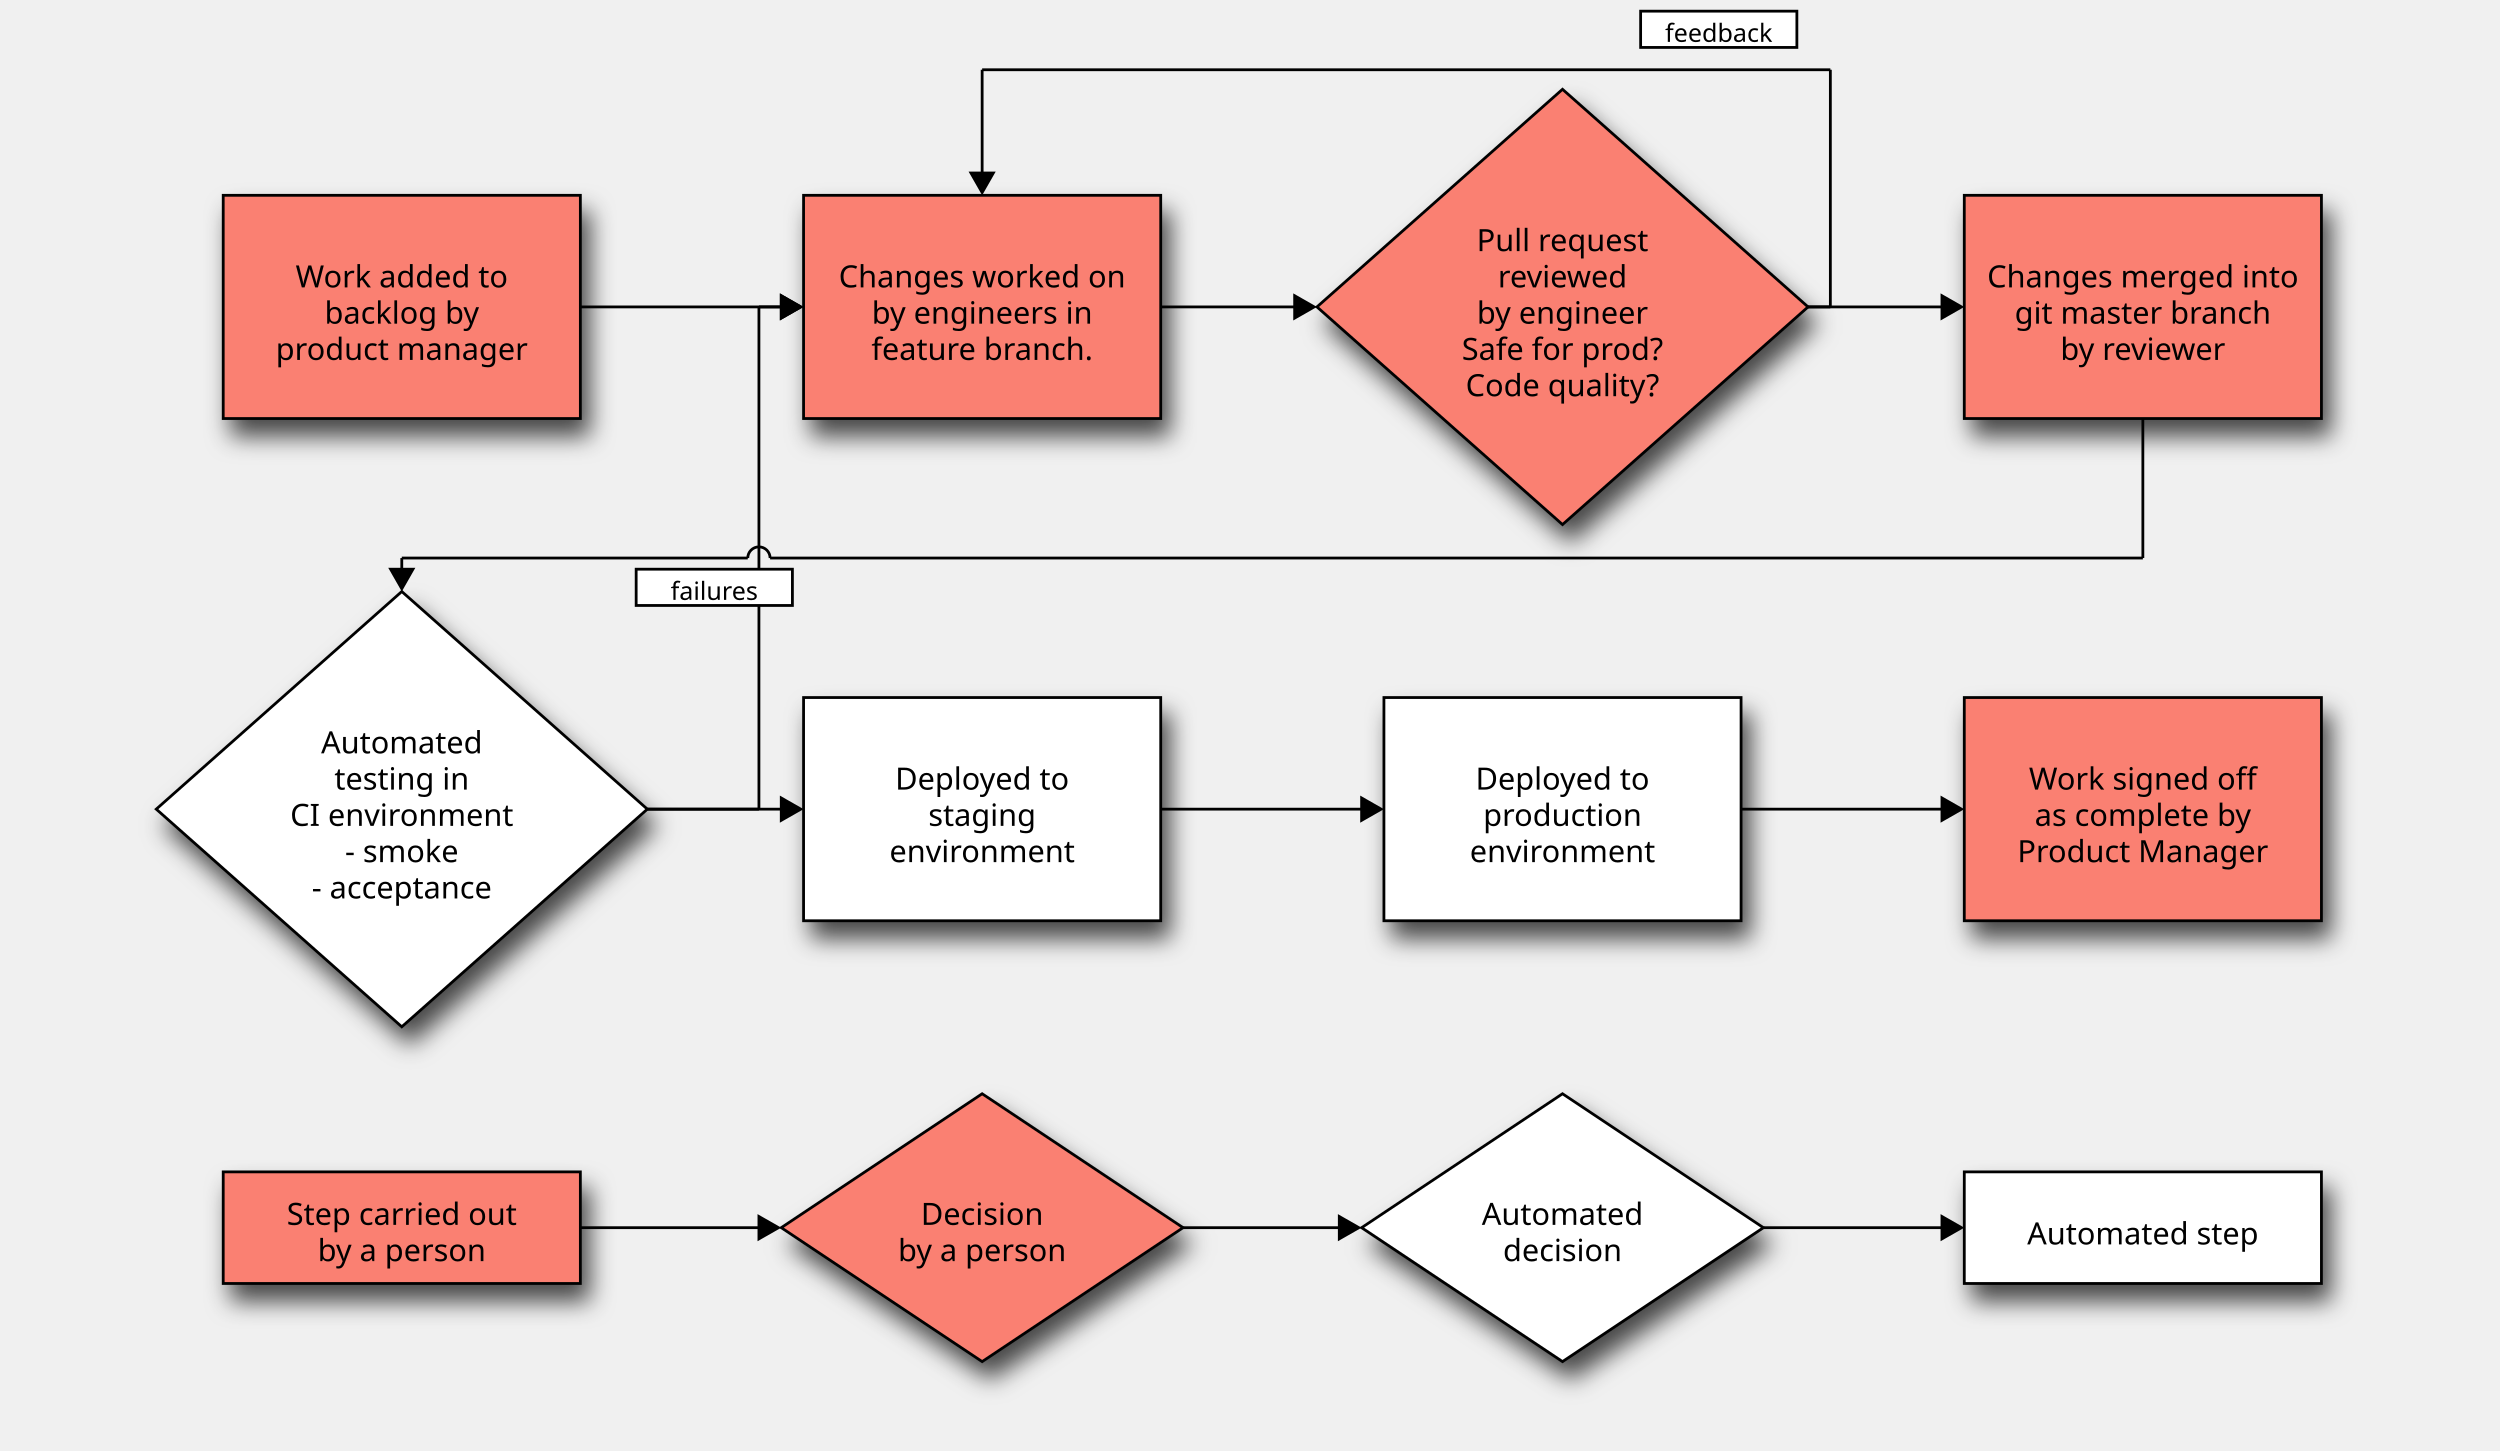
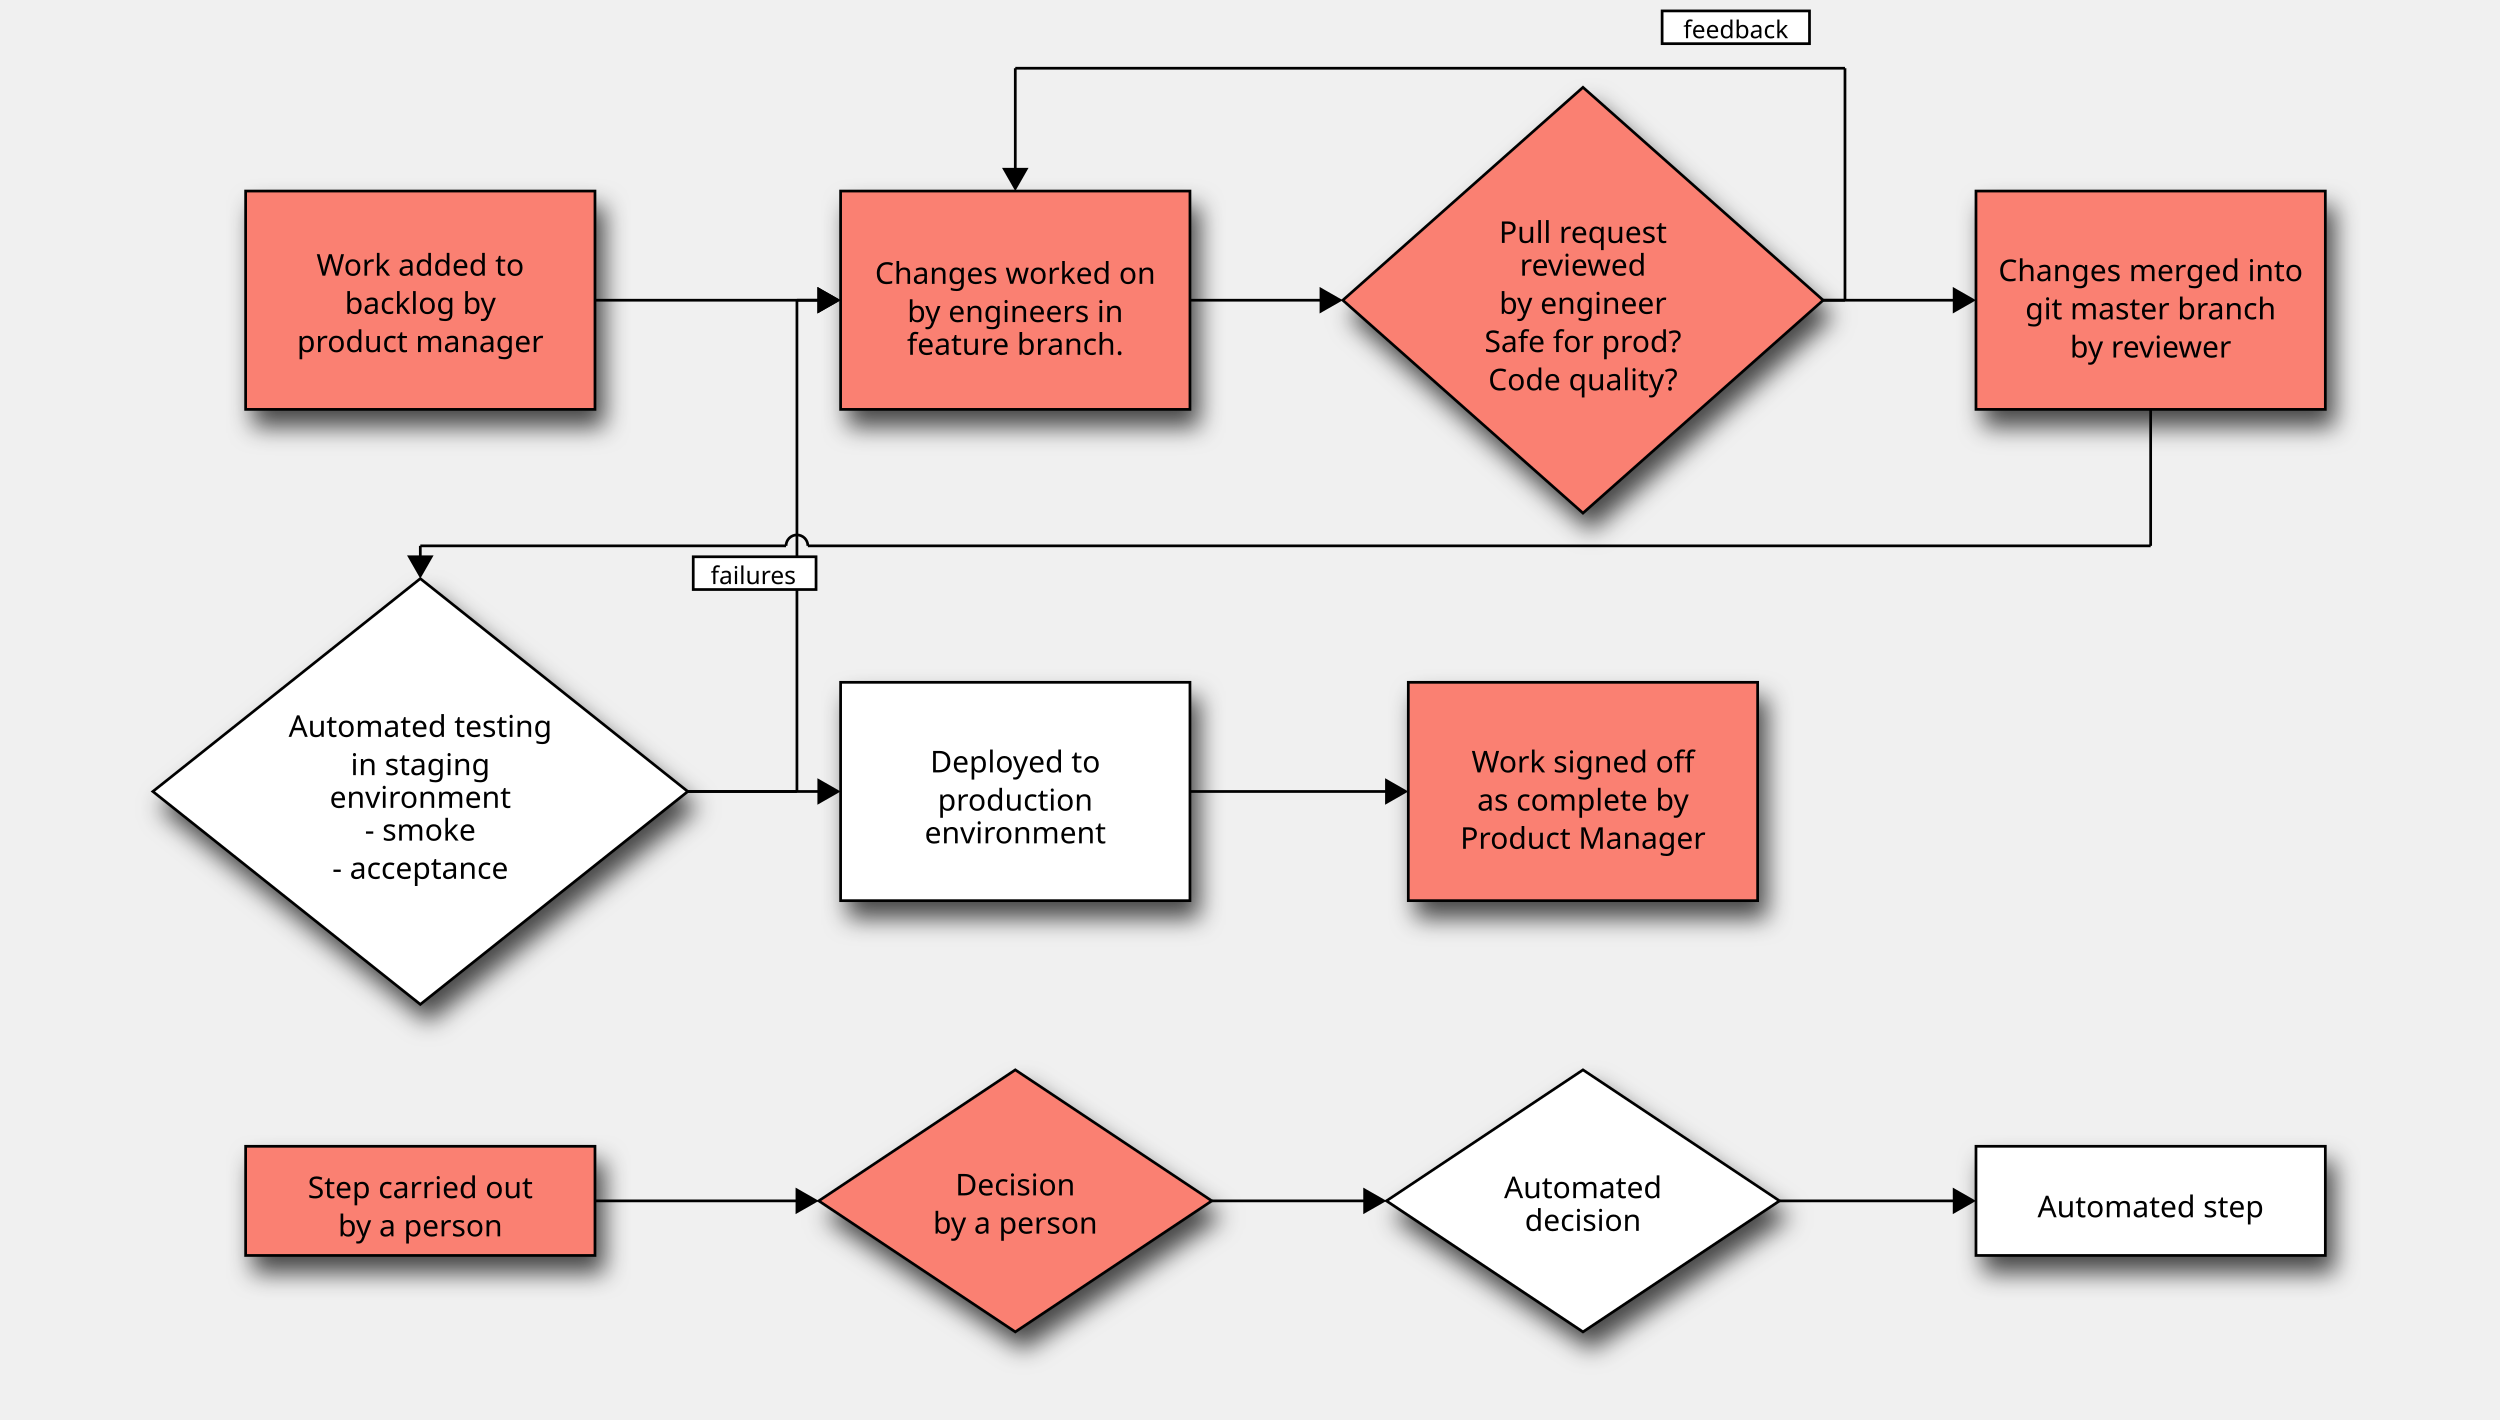
- <svg xmlns="http://www.w3.org/2000/svg" viewBox="0 0 896 520">
+ <svg xmlns="http://www.w3.org/2000/svg" viewBox="0 0 916 520">
  <defs id="defs_block">
    <filter height="1.504" id="filter_blur" width="1.157" x="-0.079" y="-0.252">
      <feGaussianBlur id="feGaussianBlur3780" stdDeviation="4.2" />
    </filter>
  </defs>
-   <rect fill="rgb(0,0,0)" height="80" stroke="rgb(0,0,0)" style="filter:url(#filter_blur);opacity:0.7;fill-opacity:1" width="128" x="83" y="76" />
-   <rect fill="rgb(0,0,0)" height="80" stroke="rgb(0,0,0)" style="filter:url(#filter_blur);opacity:0.7;fill-opacity:1" width="128" x="291" y="76" />
-   <rect fill="rgb(0,0,0)" height="80" stroke="rgb(0,0,0)" style="filter:url(#filter_blur);opacity:0.7;fill-opacity:1" width="128" x="291" y="256" />
-   <rect fill="rgb(0,0,0)" height="80" stroke="rgb(0,0,0)" style="filter:url(#filter_blur);opacity:0.7;fill-opacity:1" width="128" x="707" y="76" />
-   <polygon fill="rgb(0,0,0)" points="563,38 651,116 563,194 475,116 563,38" stroke="rgb(0,0,0)" style="filter:url(#filter_blur);opacity:0.7;fill-opacity:1" />
-   <polygon fill="rgb(0,0,0)" points="147,218 235,296 147,374 59,296 147,218" stroke="rgb(0,0,0)" style="filter:url(#filter_blur);opacity:0.7;fill-opacity:1" />
-   <rect fill="rgb(0,0,0)" height="80" stroke="rgb(0,0,0)" style="filter:url(#filter_blur);opacity:0.7;fill-opacity:1" width="128" x="499" y="256" />
-   <rect fill="rgb(0,0,0)" height="80" stroke="rgb(0,0,0)" style="filter:url(#filter_blur);opacity:0.7;fill-opacity:1" width="128" x="707" y="256" />
-   <rect fill="rgb(0,0,0)" height="40" stroke="rgb(0,0,0)" style="filter:url(#filter_blur);opacity:0.7;fill-opacity:1" width="128" x="83" y="426" />
-   <polygon fill="rgb(0,0,0)" points="355,398 427,446 355,494 283,446 355,398" stroke="rgb(0,0,0)" style="filter:url(#filter_blur);opacity:0.7;fill-opacity:1" />
-   <polygon fill="rgb(0,0,0)" points="563,398 635,446 563,494 491,446 563,398" stroke="rgb(0,0,0)" style="filter:url(#filter_blur);opacity:0.7;fill-opacity:1" />
-   <rect fill="rgb(0,0,0)" height="40" stroke="rgb(0,0,0)" style="filter:url(#filter_blur);opacity:0.7;fill-opacity:1" width="128" x="707" y="426" />
-   <rect fill="rgb(250,128,114)" height="80" stroke="rgb(0,0,0)" width="128" x="80" y="70" />
-   <text fill="rgb(0,0,0)" font-family="sans-serif" font-size="11" font-style="normal" font-weight="normal" text-anchor="middle" textLength="79" x="144" y="103">Work added to</text>
-   <text fill="rgb(0,0,0)" font-family="sans-serif" font-size="11" font-style="normal" font-weight="normal" text-anchor="middle" textLength="61" x="144" y="116">backlog by</text>
-   <text fill="rgb(0,0,0)" font-family="sans-serif" font-size="11" font-style="normal" font-weight="normal" text-anchor="middle" textLength="91" x="144" y="129">product manager</text>
-   <rect fill="rgb(250,128,114)" height="80" stroke="rgb(0,0,0)" width="128" x="288" y="70" />
-   <text fill="rgb(0,0,0)" font-family="sans-serif" font-size="11" font-style="normal" font-weight="normal" text-anchor="middle" textLength="103" x="352" y="103">Changes worked on</text>
-   <text fill="rgb(0,0,0)" font-family="sans-serif" font-size="11" font-style="normal" font-weight="normal" text-anchor="middle" textLength="91" x="352" y="116">by engineers in</text>
-   <text fill="rgb(0,0,0)" font-family="sans-serif" font-size="11" font-style="normal" font-weight="normal" text-anchor="middle" textLength="91" x="352" y="129">feature branch.</text>
-   <rect fill="rgb(255,255,255)" height="80" stroke="rgb(0,0,0)" width="128" x="288" y="250" />
-   <text fill="rgb(0,0,0)" font-family="sans-serif" font-size="11" font-style="normal" font-weight="normal" text-anchor="middle" textLength="67" x="352" y="283">Deployed to</text>
-   <text fill="rgb(0,0,0)" font-family="sans-serif" font-size="11" font-style="normal" font-weight="normal" text-anchor="middle" textLength="43" x="352" y="296">staging</text>
-   <text fill="rgb(0,0,0)" font-family="sans-serif" font-size="11" font-style="normal" font-weight="normal" text-anchor="middle" textLength="67" x="352" y="309">environment</text>
-   <rect fill="rgb(250,128,114)" height="80" stroke="rgb(0,0,0)" width="128" x="704" y="70" />
-   <text fill="rgb(0,0,0)" font-family="sans-serif" font-size="11" font-style="normal" font-weight="normal" text-anchor="middle" textLength="115" x="768" y="103">Changes merged into</text>
-   <text fill="rgb(0,0,0)" font-family="sans-serif" font-size="11" font-style="normal" font-weight="normal" text-anchor="middle" textLength="103" x="768" y="116">git master branch</text>
-   <text fill="rgb(0,0,0)" font-family="sans-serif" font-size="11" font-style="normal" font-weight="normal" text-anchor="middle" textLength="67" x="768" y="129">by reviewer</text>
-   <polygon fill="rgb(250,128,114)" points="560,32 648,110 560,188 472,110 560,32" stroke="rgb(0,0,0)" />
-   <text fill="rgb(0,0,0)" font-family="sans-serif" font-size="11" font-style="normal" font-weight="normal" text-anchor="middle" textLength="73" x="560" y="90">Pull request</text>
-   <text fill="rgb(0,0,0)" font-family="sans-serif" font-size="11" font-style="normal" font-weight="normal" text-anchor="middle" textLength="49" x="560" y="103">reviewed</text>
-   <text fill="rgb(0,0,0)" font-family="sans-serif" font-size="11" font-style="normal" font-weight="normal" text-anchor="middle" textLength="67" x="560" y="116">by engineer</text>
-   <text fill="rgb(0,0,0)" font-family="sans-serif" font-size="11" font-style="normal" font-weight="normal" text-anchor="middle" textLength="85" x="560" y="129">Safe for prod?</text>
-   <text fill="rgb(0,0,0)" font-family="sans-serif" font-size="11" font-style="normal" font-weight="normal" text-anchor="middle" textLength="79" x="560" y="142">Code quality?</text>
-   <polygon fill="rgb(255,255,255)" points="144,212 232,290 144,368 56,290 144,212" stroke="rgb(0,0,0)" />
-   <text fill="rgb(0,0,0)" font-family="sans-serif" font-size="11" font-style="normal" font-weight="normal" text-anchor="middle" textLength="55" x="144" y="270">Automated</text>
-   <text fill="rgb(0,0,0)" font-family="sans-serif" font-size="11" font-style="normal" font-weight="normal" text-anchor="middle" textLength="61" x="144" y="283">testing in</text>
-   <text fill="rgb(0,0,0)" font-family="sans-serif" font-size="11" font-style="normal" font-weight="normal" text-anchor="middle" textLength="85" x="144" y="296">CI environment</text>
-   <text fill="rgb(0,0,0)" font-family="sans-serif" font-size="11" font-style="normal" font-weight="normal" text-anchor="middle" textLength="43" x="144" y="309">- smoke</text>
-   <text fill="rgb(0,0,0)" font-family="sans-serif" font-size="11" font-style="normal" font-weight="normal" text-anchor="middle" textLength="73" x="144" y="322">- acceptance</text>
-   <rect fill="rgb(255,255,255)" height="80" stroke="rgb(0,0,0)" width="128" x="496" y="250" />
-   <text fill="rgb(0,0,0)" font-family="sans-serif" font-size="11" font-style="normal" font-weight="normal" text-anchor="middle" textLength="67" x="560" y="283">Deployed to</text>
-   <text fill="rgb(0,0,0)" font-family="sans-serif" font-size="11" font-style="normal" font-weight="normal" text-anchor="middle" textLength="61" x="560" y="296">production</text>
-   <text fill="rgb(0,0,0)" font-family="sans-serif" font-size="11" font-style="normal" font-weight="normal" text-anchor="middle" textLength="67" x="560" y="309">environment</text>
-   <rect fill="rgb(250,128,114)" height="80" stroke="rgb(0,0,0)" width="128" x="704" y="250" />
-   <text fill="rgb(0,0,0)" font-family="sans-serif" font-size="11" font-style="normal" font-weight="normal" text-anchor="middle" textLength="91" x="768" y="283">Work signed off</text>
-   <text fill="rgb(0,0,0)" font-family="sans-serif" font-size="11" font-style="normal" font-weight="normal" text-anchor="middle" textLength="85" x="768" y="296">as complete by</text>
-   <text fill="rgb(0,0,0)" font-family="sans-serif" font-size="11" font-style="normal" font-weight="normal" text-anchor="middle" textLength="91" x="768" y="309">Product Manager</text>
-   <rect fill="rgb(250,128,114)" height="40" stroke="rgb(0,0,0)" width="128" x="80" y="420" />
-   <text fill="rgb(0,0,0)" font-family="sans-serif" font-size="11" font-style="normal" font-weight="normal" text-anchor="middle" textLength="97" x="144" y="439">Step carried out</text>
-   <text fill="rgb(0,0,0)" font-family="sans-serif" font-size="11" font-style="normal" font-weight="normal" text-anchor="middle" textLength="67" x="144" y="452">by a person</text>
-   <polygon fill="rgb(250,128,114)" points="352,392 424,440 352,488 280,440 352,392" stroke="rgb(0,0,0)" />
-   <text fill="rgb(0,0,0)" font-family="sans-serif" font-size="11" font-style="normal" font-weight="normal" text-anchor="middle" textLength="49" x="352" y="439">Decision</text>
-   <text fill="rgb(0,0,0)" font-family="sans-serif" font-size="11" font-style="normal" font-weight="normal" text-anchor="middle" textLength="67" x="352" y="452">by a person</text>
-   <polygon fill="rgb(255,255,255)" points="560,392 632,440 560,488 488,440 560,392" stroke="rgb(0,0,0)" />
-   <text fill="rgb(0,0,0)" font-family="sans-serif" font-size="11" font-style="normal" font-weight="normal" text-anchor="middle" textLength="55" x="560" y="439">Automated</text>
-   <text fill="rgb(0,0,0)" font-family="sans-serif" font-size="11" font-style="normal" font-weight="normal" text-anchor="middle" textLength="49" x="560" y="452">decision</text>
-   <rect fill="rgb(255,255,255)" height="40" stroke="rgb(0,0,0)" width="128" x="704" y="420" />
-   <text fill="rgb(0,0,0)" font-family="sans-serif" font-size="11" font-style="normal" font-weight="normal" text-anchor="middle" textLength="85" x="768" y="446">Automated step</text>
-   <path d="M 208 110 L 280 110" fill="none" stroke="rgb(0,0,0)" />
-   <polygon fill="rgb(0,0,0)" points="287,110 280,106 280,114 287,110" stroke="rgb(0,0,0)" />
-   <path d="M 416 110 L 464 110" fill="none" stroke="rgb(0,0,0)" />
-   <polygon fill="rgb(0,0,0)" points="471,110 464,106 464,114 471,110" stroke="rgb(0,0,0)" />
-   <path d="M 648 110 L 656 110" fill="none" stroke="rgb(0,0,0)" />
-   <path d="M 656 110 L 656 25" fill="none" stroke="rgb(0,0,0)" />
-   <path d="M 352 25 L 656 25" fill="none" stroke="rgb(0,0,0)" />
-   <path d="M 352 25 L 352 62" fill="none" stroke="rgb(0,0,0)" />
-   <polygon fill="rgb(0,0,0)" points="352,69 348,62 356,62 352,69" stroke="rgb(0,0,0)" />
-   <path d="M 648 110 L 696 110" fill="none" stroke="rgb(0,0,0)" />
-   <polygon fill="rgb(0,0,0)" points="703,110 696,106 696,114 703,110" stroke="rgb(0,0,0)" />
-   <path d="M 768 150 L 768 200" fill="none" stroke="rgb(0,0,0)" />
-   <path d="M 144 200 L 268 200" fill="none" stroke="rgb(0,0,0)" />
-   <path d="M 268.0 200.0 A4,4 0 0 1 276.0 200.0" fill="none" stroke="rgb(0,0,0)" />
-   <path d="M 276 200 L 768 200" fill="none" stroke="rgb(0,0,0)" />
-   <path d="M 144 200 L 144 204" fill="none" stroke="rgb(0,0,0)" />
-   <polygon fill="rgb(0,0,0)" points="144,211 140,204 148,204 144,211" stroke="rgb(0,0,0)" />
-   <path d="M 232 290 L 272 290" fill="none" stroke="rgb(0,0,0)" />
-   <path d="M 272 290 L 272 110" fill="none" stroke="rgb(0,0,0)" />
-   <path d="M 272 110 L 280 110" fill="none" stroke="rgb(0,0,0)" />
-   <polygon fill="rgb(0,0,0)" points="287,110 280,106 280,114 287,110" stroke="rgb(0,0,0)" />
-   <path d="M 232 290 L 280 290" fill="none" stroke="rgb(0,0,0)" />
-   <polygon fill="rgb(0,0,0)" points="287,290 280,286 280,294 287,290" stroke="rgb(0,0,0)" />
-   <path d="M 416 290 L 488 290" fill="none" stroke="rgb(0,0,0)" />
-   <polygon fill="rgb(0,0,0)" points="495,290 488,286 488,294 495,290" stroke="rgb(0,0,0)" />
-   <path d="M 624 290 L 696 290" fill="none" stroke="rgb(0,0,0)" />
-   <polygon fill="rgb(0,0,0)" points="703,290 696,286 696,294 703,290" stroke="rgb(0,0,0)" />
-   <path d="M 208 440 L 272 440" fill="none" stroke="rgb(0,0,0)" />
-   <polygon fill="rgb(0,0,0)" points="279,440 272,436 272,444 279,440" stroke="rgb(0,0,0)" />
-   <path d="M 424 440 L 480 440" fill="none" stroke="rgb(0,0,0)" />
-   <polygon fill="rgb(0,0,0)" points="487,440 480,436 480,444 487,440" stroke="rgb(0,0,0)" />
-   <path d="M 632 440 L 696 440" fill="none" stroke="rgb(0,0,0)" />
-   <polygon fill="rgb(0,0,0)" points="703,440 696,436 696,444 703,440" stroke="rgb(0,0,0)" />
-   <rect fill="white" height="13" stroke="rgb(0,0,0)" width="56" x="588" y="4" />
-   <text fill="rgb(0,0,0)" font-family="sans-serif" font-size="9" font-style="normal" font-weight="normal" text-anchor="middle" textLength="40" x="616" y="15">feedback</text>
-   <rect fill="white" height="13" stroke="rgb(0,0,0)" width="56" x="228" y="204" />
-   <text fill="rgb(0,0,0)" font-family="sans-serif" font-size="9" font-style="normal" font-weight="normal" text-anchor="middle" textLength="40" x="256" y="215">failures</text>
+   <rect fill="rgb(0,0,0)" height="80" stroke="rgb(0,0,0)" style="filter:url(#filter_blur);opacity:0.7;fill-opacity:1" width="128" x="93" y="76" />
+   <rect fill="rgb(0,0,0)" height="80" stroke="rgb(0,0,0)" style="filter:url(#filter_blur);opacity:0.7;fill-opacity:1" width="128" x="311" y="76" />
+   <rect fill="rgb(0,0,0)" height="80" stroke="rgb(0,0,0)" style="filter:url(#filter_blur);opacity:0.7;fill-opacity:1" width="128" x="311" y="256" />
+   <rect fill="rgb(0,0,0)" height="80" stroke="rgb(0,0,0)" style="filter:url(#filter_blur);opacity:0.7;fill-opacity:1" width="128" x="727" y="76" />
+   <polygon fill="rgb(0,0,0)" points="583,38 671,116 583,194 495,116 583,38" stroke="rgb(0,0,0)" style="filter:url(#filter_blur);opacity:0.7;fill-opacity:1" />
+   <polygon fill="rgb(0,0,0)" points="157,218 255,296 157,374 59,296 157,218" stroke="rgb(0,0,0)" style="filter:url(#filter_blur);opacity:0.7;fill-opacity:1" />
+   <rect fill="rgb(0,0,0)" height="80" stroke="rgb(0,0,0)" style="filter:url(#filter_blur);opacity:0.7;fill-opacity:1" width="128" x="519" y="256" />
+   <rect fill="rgb(0,0,0)" height="40" stroke="rgb(0,0,0)" style="filter:url(#filter_blur);opacity:0.7;fill-opacity:1" width="128" x="93" y="426" />
+   <polygon fill="rgb(0,0,0)" points="375,398 447,446 375,494 303,446 375,398" stroke="rgb(0,0,0)" style="filter:url(#filter_blur);opacity:0.7;fill-opacity:1" />
+   <polygon fill="rgb(0,0,0)" points="583,398 655,446 583,494 511,446 583,398" stroke="rgb(0,0,0)" style="filter:url(#filter_blur);opacity:0.7;fill-opacity:1" />
+   <rect fill="rgb(0,0,0)" height="40" stroke="rgb(0,0,0)" style="filter:url(#filter_blur);opacity:0.7;fill-opacity:1" width="128" x="727" y="426" />
+   <rect fill="rgb(250,128,114)" height="80" stroke="rgb(0,0,0)" width="128" x="90" y="70" />
+   <text fill="rgb(0,0,0)" font-family="sans-serif" font-size="11" font-style="normal" font-weight="normal" text-anchor="middle" textLength="76" x="154" y="101">Work added to</text>
+   <text fill="rgb(0,0,0)" font-family="sans-serif" font-size="11" font-style="normal" font-weight="normal" text-anchor="middle" textLength="54" x="154" y="115">backlog by</text>
+   <text fill="rgb(0,0,0)" font-family="sans-serif" font-size="11" font-style="normal" font-weight="normal" text-anchor="middle" textLength="86" x="154" y="129">product manager</text>
+   <rect fill="rgb(250,128,114)" height="80" stroke="rgb(0,0,0)" width="128" x="308" y="70" />
+   <text fill="rgb(0,0,0)" font-family="sans-serif" font-size="11" font-style="normal" font-weight="normal" text-anchor="middle" textLength="100" x="372" y="104">Changes worked on</text>
+   <text fill="rgb(0,0,0)" font-family="sans-serif" font-size="11" font-style="normal" font-weight="normal" text-anchor="middle" textLength="75" x="372" y="118">by engineers in</text>
+   <text fill="rgb(0,0,0)" font-family="sans-serif" font-size="11" font-style="normal" font-weight="normal" text-anchor="middle" textLength="78" x="372" y="130">feature branch.</text>
+   <rect fill="rgb(255,255,255)" height="80" stroke="rgb(0,0,0)" width="128" x="308" y="250" />
+   <text fill="rgb(0,0,0)" font-family="sans-serif" font-size="11" font-style="normal" font-weight="normal" text-anchor="middle" textLength="61" x="372" y="283">Deployed to</text>
+   <text fill="rgb(0,0,0)" font-family="sans-serif" font-size="11" font-style="normal" font-weight="normal" text-anchor="middle" textLength="52" x="372" y="297">production</text>
+   <text fill="rgb(0,0,0)" font-family="sans-serif" font-size="11" font-style="normal" font-weight="normal" text-anchor="middle" textLength="62" x="372" y="309">environment</text>
+   <rect fill="rgb(250,128,114)" height="80" stroke="rgb(0,0,0)" width="128" x="724" y="70" />
+   <text fill="rgb(0,0,0)" font-family="sans-serif" font-size="11" font-style="normal" font-weight="normal" text-anchor="middle" textLength="108" x="788" y="103">Changes merged into</text>
+   <text fill="rgb(0,0,0)" font-family="sans-serif" font-size="11" font-style="normal" font-weight="normal" text-anchor="middle" textLength="89" x="788" y="117">git master branch</text>
+   <text fill="rgb(0,0,0)" font-family="sans-serif" font-size="11" font-style="normal" font-weight="normal" text-anchor="middle" textLength="59" x="788" y="131">by reviewer</text>
+   <polygon fill="rgb(250,128,114)" points="580,32 668,110 580,188 492,110 580,32" stroke="rgb(0,0,0)" />
+   <text fill="rgb(0,0,0)" font-family="sans-serif" font-size="11" font-style="normal" font-weight="normal" text-anchor="middle" textLength="58" x="580" y="89">Pull request</text>
+   <text fill="rgb(0,0,0)" font-family="sans-serif" font-size="11" font-style="normal" font-weight="normal" text-anchor="middle" textLength="45" x="580" y="101">reviewed</text>
+   <text fill="rgb(0,0,0)" font-family="sans-serif" font-size="11" font-style="normal" font-weight="normal" text-anchor="middle" textLength="58" x="580" y="115">by engineer</text>
+   <text fill="rgb(0,0,0)" font-family="sans-serif" font-size="11" font-style="normal" font-weight="normal" text-anchor="middle" textLength="74" x="580" y="129">Safe for prod?</text>
+   <text fill="rgb(0,0,0)" font-family="sans-serif" font-size="11" font-style="normal" font-weight="normal" text-anchor="middle" textLength="69" x="580" y="143">Code quality?</text>
+   <polygon fill="rgb(255,255,255)" points="154,212 252,290 154,368 56,290 154,212" stroke="rgb(0,0,0)" />
+   <text fill="rgb(0,0,0)" font-family="sans-serif" font-size="11" font-style="normal" font-weight="normal" text-anchor="middle" textLength="93" x="154" y="270">Automated testing</text>
+   <text fill="rgb(0,0,0)" font-family="sans-serif" font-size="11" font-style="normal" font-weight="normal" text-anchor="middle" textLength="47" x="154" y="284">in staging</text>
+   <text fill="rgb(0,0,0)" font-family="sans-serif" font-size="11" font-style="normal" font-weight="normal" text-anchor="middle" textLength="62" x="154" y="296">environment</text>
+   <text fill="rgb(0,0,0)" font-family="sans-serif" font-size="11" font-style="normal" font-weight="normal" text-anchor="middle" textLength="43" x="154" y="308">- smoke</text>
+   <text fill="rgb(0,0,0)" font-family="sans-serif" font-size="11" font-style="normal" font-weight="normal" text-anchor="middle" textLength="68" x="154" y="322">- acceptance</text>
+   <rect fill="rgb(250,128,114)" height="80" stroke="rgb(0,0,0)" width="128" x="516" y="250" />
+   <text fill="rgb(0,0,0)" font-family="sans-serif" font-size="11" font-style="normal" font-weight="normal" text-anchor="middle" textLength="80" x="580" y="283">Work signed off</text>
+   <text fill="rgb(0,0,0)" font-family="sans-serif" font-size="11" font-style="normal" font-weight="normal" text-anchor="middle" textLength="77" x="580" y="297">as complete by</text>
+   <text fill="rgb(0,0,0)" font-family="sans-serif" font-size="11" font-style="normal" font-weight="normal" text-anchor="middle" textLength="87" x="580" y="311">Product Manager</text>
+   <rect fill="rgb(250,128,114)" height="40" stroke="rgb(0,0,0)" width="128" x="90" y="420" />
+   <text fill="rgb(0,0,0)" font-family="sans-serif" font-size="11" font-style="normal" font-weight="normal" text-anchor="middle" textLength="81" x="154" y="439">Step carried out</text>
+   <text fill="rgb(0,0,0)" font-family="sans-serif" font-size="11" font-style="normal" font-weight="normal" text-anchor="middle" textLength="59" x="154" y="453">by a person</text>
+   <polygon fill="rgb(250,128,114)" points="372,392 444,440 372,488 300,440 372,392" stroke="rgb(0,0,0)" />
+   <text fill="rgb(0,0,0)" font-family="sans-serif" font-size="11" font-style="normal" font-weight="normal" text-anchor="middle" textLength="41" x="372" y="438">Decision</text>
+   <text fill="rgb(0,0,0)" font-family="sans-serif" font-size="11" font-style="normal" font-weight="normal" text-anchor="middle" textLength="59" x="372" y="452">by a person</text>
+   <polygon fill="rgb(255,255,255)" points="580,392 652,440 580,488 508,440 580,392" stroke="rgb(0,0,0)" />
+   <text fill="rgb(0,0,0)" font-family="sans-serif" font-size="11" font-style="normal" font-weight="normal" text-anchor="middle" textLength="56" x="580" y="439">Automated</text>
+   <text fill="rgb(0,0,0)" font-family="sans-serif" font-size="11" font-style="normal" font-weight="normal" text-anchor="middle" textLength="39" x="580" y="451">decision</text>
+   <rect fill="rgb(255,255,255)" height="40" stroke="rgb(0,0,0)" width="128" x="724" y="420" />
+   <text fill="rgb(0,0,0)" font-family="sans-serif" font-size="11" font-style="normal" font-weight="normal" text-anchor="middle" textLength="81" x="788" y="446">Automated step</text>
+   <path d="M 218 110 L 300 110" fill="none" stroke="rgb(0,0,0)" />
+   <polygon fill="rgb(0,0,0)" points="307,110 300,106 300,114 307,110" stroke="rgb(0,0,0)" />
+   <path d="M 436 110 L 484 110" fill="none" stroke="rgb(0,0,0)" />
+   <polygon fill="rgb(0,0,0)" points="491,110 484,106 484,114 491,110" stroke="rgb(0,0,0)" />
+   <path d="M 668 110 L 716 110" fill="none" stroke="rgb(0,0,0)" />
+   <polygon fill="rgb(0,0,0)" points="723,110 716,106 716,114 723,110" stroke="rgb(0,0,0)" />
+   <path d="M 668 110 L 676 110" fill="none" stroke="rgb(0,0,0)" />
+   <path d="M 676 110 L 676 25" fill="none" stroke="rgb(0,0,0)" />
+   <path d="M 372 25 L 676 25" fill="none" stroke="rgb(0,0,0)" />
+   <path d="M 372 25 L 372 62" fill="none" stroke="rgb(0,0,0)" />
+   <polygon fill="rgb(0,0,0)" points="372,69 368,62 376,62 372,69" stroke="rgb(0,0,0)" />
+   <path d="M 788 150 L 788 200" fill="none" stroke="rgb(0,0,0)" />
+   <path d="M 154 200 L 288 200" fill="none" stroke="rgb(0,0,0)" />
+   <path d="M 288.0 200.0 A4,4 0 0 1 296.0 200.0" fill="none" stroke="rgb(0,0,0)" />
+   <path d="M 296 200 L 788 200" fill="none" stroke="rgb(0,0,0)" />
+   <path d="M 154 200 L 154 204" fill="none" stroke="rgb(0,0,0)" />
+   <polygon fill="rgb(0,0,0)" points="154,211 150,204 158,204 154,211" stroke="rgb(0,0,0)" />
+   <path d="M 252 290 L 300 290" fill="none" stroke="rgb(0,0,0)" />
+   <polygon fill="rgb(0,0,0)" points="307,290 300,286 300,294 307,290" stroke="rgb(0,0,0)" />
+   <path d="M 252 290 L 292 290" fill="none" stroke="rgb(0,0,0)" />
+   <path d="M 292 290 L 292 110" fill="none" stroke="rgb(0,0,0)" />
+   <path d="M 292 110 L 300 110" fill="none" stroke="rgb(0,0,0)" />
+   <polygon fill="rgb(0,0,0)" points="307,110 300,106 300,114 307,110" stroke="rgb(0,0,0)" />
+   <path d="M 436 290 L 508 290" fill="none" stroke="rgb(0,0,0)" />
+   <polygon fill="rgb(0,0,0)" points="515,290 508,286 508,294 515,290" stroke="rgb(0,0,0)" />
+   <path d="M 218 440 L 292 440" fill="none" stroke="rgb(0,0,0)" />
+   <polygon fill="rgb(0,0,0)" points="299,440 292,436 292,444 299,440" stroke="rgb(0,0,0)" />
+   <path d="M 444 440 L 500 440" fill="none" stroke="rgb(0,0,0)" />
+   <polygon fill="rgb(0,0,0)" points="507,440 500,436 500,444 507,440" stroke="rgb(0,0,0)" />
+   <path d="M 652 440 L 716 440" fill="none" stroke="rgb(0,0,0)" />
+   <polygon fill="rgb(0,0,0)" points="723,440 716,436 716,444 723,440" stroke="rgb(0,0,0)" />
+   <rect fill="white" height="12" stroke="rgb(0,0,0)" width="54" x="609" y="4" />
+   <text fill="rgb(0,0,0)" font-family="sans-serif" font-size="9" font-style="normal" font-weight="normal" text-anchor="middle" textLength="38" x="636" y="14">feedback</text>
+   <rect fill="white" height="12" stroke="rgb(0,0,0)" width="45" x="254" y="204" />
+   <text fill="rgb(0,0,0)" font-family="sans-serif" font-size="9" font-style="normal" font-weight="normal" text-anchor="middle" textLength="29" x="276" y="214">failures</text>
</svg>
